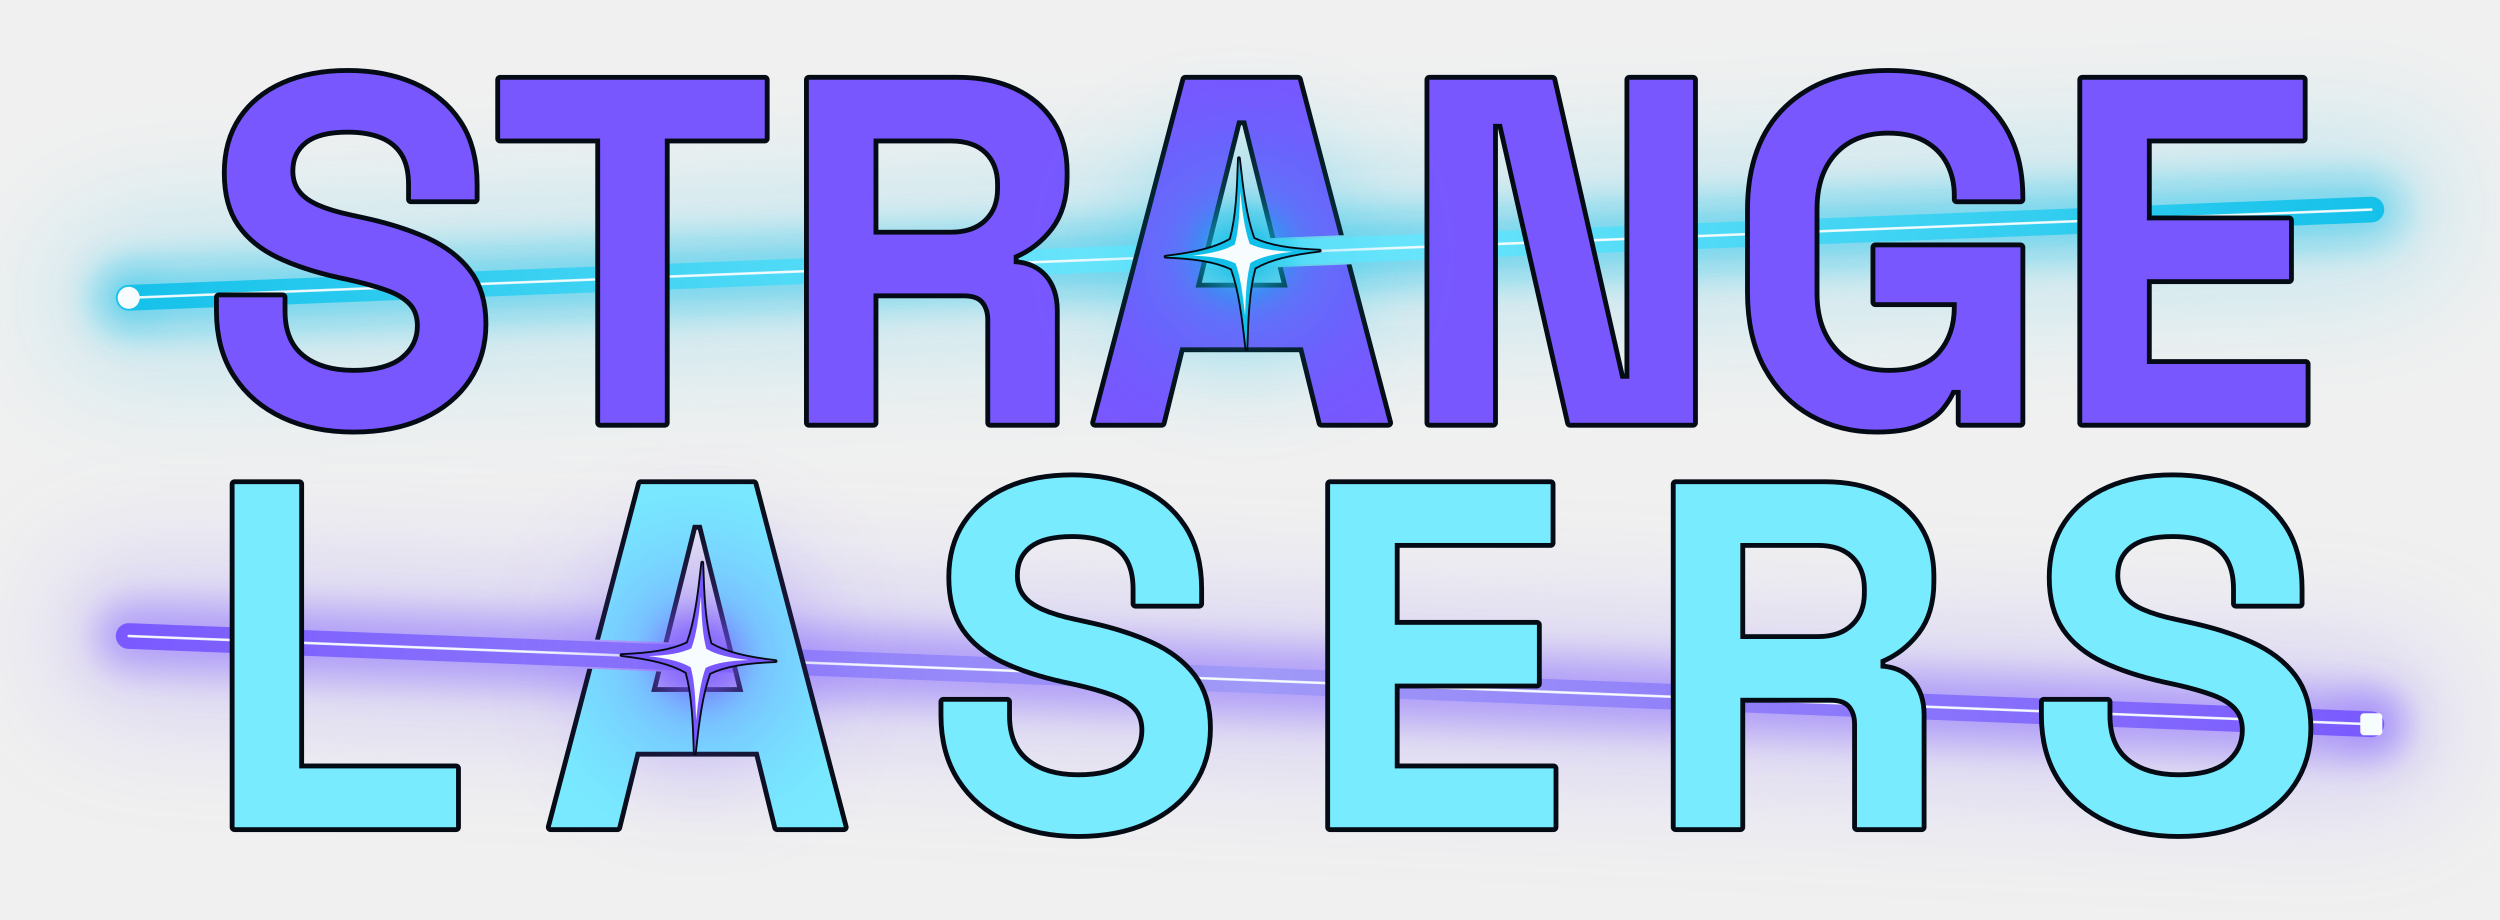
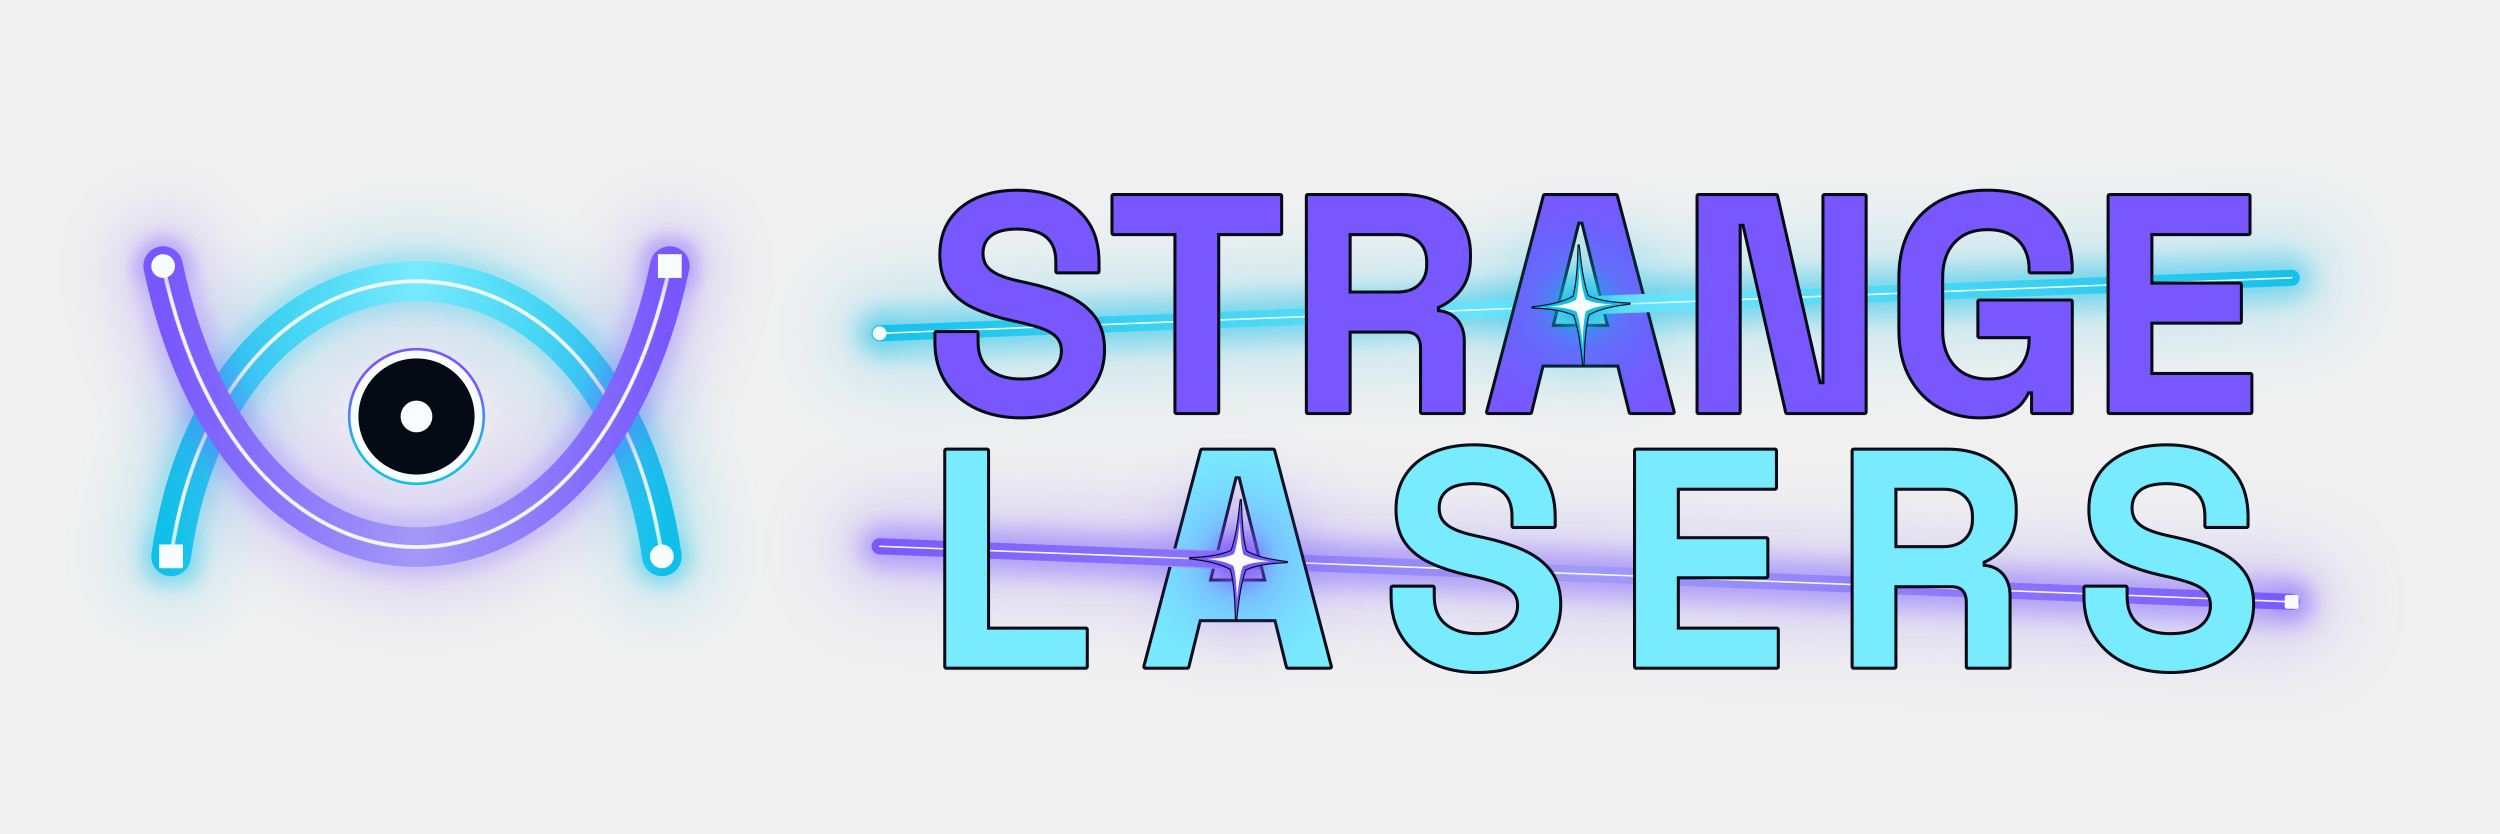
- <svg xmlns="http://www.w3.org/2000/svg" width="680" height="250" viewBox="40 15 680 250" role="img" aria-labelledby="wordmark-title wordmark-desc" version="1.1">
+ <svg xmlns="http://www.w3.org/2000/svg" viewBox="0 0 1080 360" role="img" aria-labelledby="logo-title logo-desc">
  <defs>
+     <linearGradient id="eye-edge" x1="0%" y1="0%" x2="0%" y2="100%">
+       <stop offset="0" stop-color="#7857ff" />
+       <stop offset="0.25" stop-color="#7857ff" />
+       <stop offset="0.75" stop-color="#11bfe9" />
+       <stop offset="1" stop-color="#11bfe9" />
+     </linearGradient>
+     <radialGradient id="background" cx="50%" cy="45%" r="72%">
+       <stop offset="0" stop-color="#102339" />
+       <stop offset="0.55" stop-color="#091525" />
+       <stop offset="1" stop-color="#050b14" />
+     </radialGradient>
+     <linearGradient id="corona-rear" gradientUnits="userSpaceOnUse" x1="64" y1="0" x2="448" y2="0">
+       <stop offset="0" stop-color="#11bfe9" />
+       <stop offset="0.5" stop-color="#78ebff" />
+       <stop offset="1" stop-color="#11bfe9" />
+     </linearGradient>
+     <linearGradient id="corona-front" gradientUnits="userSpaceOnUse" x1="64" y1="0" x2="448" y2="0">
+       <stop offset="0" stop-color="#7857ff" />
+       <stop offset="0.5" stop-color="#a19af7" />
+       <stop offset="1" stop-color="#7857ff" />
+     </linearGradient>
+     <filter id="corona-tight-glow" x="-30%" y="-30%" width="160%" height="160%">
+       <feGaussianBlur stdDeviation="6" />
+     </filter>
+     <filter id="corona-wide-glow" x="-40%" y="-40%" width="180%" height="180%">
+       <feGaussianBlur stdDeviation="18" />
+     </filter>
    <filter id="wide-glow" filterUnits="userSpaceOnUse" x="-100" y="-100" width="960" height="530">
      <feGaussianBlur stdDeviation="15" />
    </filter>
    <filter id="tight-glow" filterUnits="userSpaceOnUse" x="-100" y="-100" width="960" height="530">
      <feGaussianBlur stdDeviation="5" />
    </filter>
    <mask id="strange-angle-a-through-cut" maskUnits="userSpaceOnUse" x="0" y="0" width="760" height="280">
      <rect width="760" height="280" fill="white" />
      <line x1="377" y1="84.1" x2="427" y2="82.1" stroke="black" stroke-width="8" />
    </mask>
    <mask id="lasers-angle-a-through-cut" maskUnits="userSpaceOnUse" x="0" y="0" width="760" height="280">
      <rect width="760" height="280" fill="white" />
      <line x1="180" y1="192.1" x2="228" y2="194" stroke="black" stroke-width="8" />
    </mask>
    <linearGradient id="cyan-beam" gradientUnits="userSpaceOnUse" x1="60" y1="0" x2="700" y2="0">
      <stop offset="0" stop-color="#11bfe9" />
      <stop offset="0.5" stop-color="#78ebff" />
      <stop offset="1" stop-color="#11bfe9" />
    </linearGradient>
    <linearGradient id="purple-beam" gradientUnits="userSpaceOnUse" x1="60" y1="0" x2="700" y2="0">
      <stop offset="0" stop-color="#7857ff" />
      <stop offset="0.5" stop-color="#a19af7" />
      <stop offset="1" stop-color="#7857ff" />
    </linearGradient>
  </defs>
-   <g aria-hidden="true">
-     <g>
-       <g>
-         <g>
-           <line x1="75" y1="96" x2="685" y2="72" filter="url(#wide-glow)" fill="none" opacity="0.2" stroke-linecap="round" stroke-width="42" stroke="#11bfe9" />
-           <line x1="75" y1="96" x2="685" y2="72" filter="url(#tight-glow)" fill="none" opacity="0.44" stroke-linecap="round" stroke-width="18" stroke="#11bfe9" />
-           <line x1="685" y1="212" x2="75" y2="188" filter="url(#wide-glow)" fill="none" opacity="0.2" stroke-linecap="round" stroke-width="42" stroke="#7857ff" />
-           <line x1="685" y1="212" x2="75" y2="188" filter="url(#tight-glow)" fill="none" opacity="0.44" stroke-linecap="round" stroke-width="18" stroke="#7857ff" />
-           <circle cx="75" cy="96" r="8" opacity="0.22" filter="url(#tight-glow)" fill="#11bfe9" />
-           <rect x="677" y="204" width="16" height="16" rx="3" opacity="0.22" filter="url(#tight-glow)" fill="#7857ff" />
-         </g>
-       </g>
+   <g transform="translate(34 34) scale(.57)">
+     <g fill="none" stroke-linecap="round" stroke-linejoin="round">
+       <path d="M70 362C110 84 402 84 442 362" stroke="#11bfe9" stroke-width="90" opacity="0.14" filter="url(#corona-wide-glow)" />
+       <path d="M70 362C110 84 402 84 442 362" stroke="#11bfe9" stroke-width="48" opacity="0.22" filter="url(#corona-tight-glow)" />
+       <path d="M70 362C110 84 402 84 442 362" stroke="url(#corona-rear)" stroke-width="30" />
+       <path d="M70 362C110 84 402 84 442 362" stroke="#f7fdff" stroke-width="3" opacity="0.88" />
+       <path d="M70 362C110 84 402 84 442 362" stroke="#f7fdff" stroke-width="1" />
+       <path d="M64 142C124 426 388 426 448 142" stroke="#7857ff" stroke-width="90" opacity="0.14" filter="url(#corona-wide-glow)" />
+       <path d="M64 142C124 426 388 426 448 142" stroke="#7857ff" stroke-width="48" opacity="0.22" filter="url(#corona-tight-glow)" />
+       <path d="M64 142C124 426 388 426 448 142" stroke="url(#corona-front)" stroke-width="30" />
+       <path d="M64 142C124 426 388 426 448 142" stroke="#f7fdff" stroke-width="3" opacity="0.88" />
+       <path d="M64 142C124 426 388 426 448 142" stroke="#f7fdff" stroke-width="1" />
+       <circle cx="64" cy="142" r="20" fill="#7857ff" opacity="0.2" filter="url(#corona-tight-glow)" />
+       <rect x="428" y="122" width="40" height="40" rx="8" fill="#7857ff" opacity="0.2" filter="url(#corona-tight-glow)" />
+       <rect x="50" y="342" width="40" height="40" rx="8" fill="#11bfe9" opacity="0.2" filter="url(#corona-tight-glow)" />
+       <circle cx="442" cy="362" r="20" fill="#11bfe9" opacity="0.2" filter="url(#corona-tight-glow)" />
+       <circle cx="64" cy="142" r="9" fill="#f7fdff" />
+       <rect x="439" y="133" width="18" height="18" fill="#f7fdff" />
+       <rect x="61" y="353" width="18" height="18" fill="#f7fdff" />
+       <circle cx="442" cy="362" r="9" fill="#f7fdff" />
+       <circle cx="256" cy="256" r="66" fill="none" stroke="#7857ff" stroke-width="14" opacity="0.16" filter="url(#corona-wide-glow)" />
+       <circle cx="256" cy="256" r="47" fill="none" stroke="url(#eye-edge)" stroke-width="10" />
+       <circle cx="256" cy="256" r="47" fill="#050b14" stroke="#f7fdff" stroke-width="6" />
+       <circle cx="256" cy="256" r="12" fill="#f7fdff" />
    </g>
  </g>
-   <g aria-hidden="true">
-     <g>
+   <g transform="translate(305 48)">
+     <g aria-hidden="true">
      <g>
        <g>
          <g>
-             <line x1="75" y1="96" x2="685" y2="72" fill="none" stroke-linecap="round" stroke-width="7" stroke="url(#cyan-beam)" />
-             <line x1="75" y1="96" x2="685" y2="72" fill="none" opacity="0.88" stroke="#f7fdff" stroke-linecap="round" stroke-width="0.7" />
-             <line x1="75" y1="96" x2="685" y2="72" fill="none" opacity="1" stroke="#f7fdff" stroke-linecap="round" stroke-width="0.25" />
-             <circle cx="75" cy="96" r="3" fill="#f7fdff" opacity="1" />
-           </g>
-           <g>
-             <line x1="685" y1="212" x2="75" y2="188" fill="none" stroke-linecap="round" stroke-width="7" stroke="url(#purple-beam)" />
-             <line x1="685" y1="212" x2="75" y2="188" fill="none" opacity="0.88" stroke="#f7fdff" stroke-linecap="round" stroke-width="0.7" />
-             <line x1="685" y1="212" x2="75" y2="188" fill="none" opacity="1" stroke="#f7fdff" stroke-linecap="round" stroke-width="0.25" />
-             <rect x="682" y="209" width="6" height="6" rx="1" fill="#f7fdff" opacity="1" />
+             <line x1="75" y1="96" x2="685" y2="72" filter="url(#wide-glow)" fill="none" opacity="0.2" stroke-linecap="round" stroke-width="42" stroke="#11bfe9" />
+             <line x1="75" y1="96" x2="685" y2="72" filter="url(#tight-glow)" fill="none" opacity="0.44" stroke-linecap="round" stroke-width="18" stroke="#11bfe9" />
+             <line x1="685" y1="212" x2="75" y2="188" filter="url(#wide-glow)" fill="none" opacity="0.2" stroke-linecap="round" stroke-width="42" stroke="#7857ff" />
+             <line x1="685" y1="212" x2="75" y2="188" filter="url(#tight-glow)" fill="none" opacity="0.44" stroke-linecap="round" stroke-width="18" stroke="#7857ff" />
+             <circle cx="75" cy="96" r="8" opacity="0.22" filter="url(#tight-glow)" fill="#11bfe9" />
+             <rect x="677" y="204" width="16" height="16" rx="3" opacity="0.22" filter="url(#tight-glow)" fill="#7857ff" />
          </g>
        </g>
      </g>
    </g>
-   </g>
-   <g>
-     <g>
-       <g mask="url(#strange-angle-a-through-cut)">
-         <g transform="translate(95 130) scale(1.55)" stroke="#050b14" stroke-width="1.7" stroke-linejoin="round" paint-order="stroke" fill="#7857ff">
+     <g aria-hidden="true">
+       <g>
+         <g>
          <g>
            <g>
-               <g transform="translate(0 0)">
-                 <path d="M26.574 1.203c-4.644 0-8.742-.832-12.297-2.492-3.554-1.664-6.336-4.043-8.343-7.14-2.008-3.094-3.008-6.821-3.008-11.18v-2.407h11.18v2.407c0 3.613 1.117 6.324 3.351 8.129 2.238 1.804 5.277 2.707 9.117 2.707 3.899 0 6.809-.774 8.731-2.32 1.918-1.548 2.879-3.528 2.879-5.934 0-1.664-.473-3.012-1.418-4.043-.946-1.032-2.324-1.88-4.13-2.535-1.804-.66-4-1.278-6.577-1.852l-1.98-.43c-4.126-.918-7.669-2.078-10.618-3.48-2.953-1.406-5.219-3.254-6.797-5.547-1.575-2.297-2.363-5.277-2.363-8.946 0-3.671.875-6.808 2.62-9.418 1.75-2.609 4.215-4.613 7.399-6.02 3.18-1.406 6.922-2.105 11.223-2.105 4.3 0 8.125.73 11.48 2.191 3.356 1.461 5.993 3.641 7.91 6.535 1.922 2.895 2.883 6.524 2.883 10.88v2.581h-11.18v-2.582c0-2.293-.445-4.14-1.332-5.547-.89-1.402-2.168-2.437-3.828-3.093-1.664-.66-3.64-.993-5.934-.993-3.44 0-5.976.649-7.613 1.938-1.633 1.289-2.45 3.05-2.45 5.289 0 1.488.387 2.75 1.16 3.781.774 1.035 1.934 1.895 3.485 2.582 1.547.688 3.523 1.29 5.934 1.805l1.976.43c4.301.918 8.043 2.094 11.223 3.527 3.183 1.434 5.664 3.325 7.441 5.676 1.777 2.352 2.664 5.36 2.664 9.031 0 3.668-.93 6.895-2.793 9.676-1.863 2.778-4.504 4.957-7.914 6.535-3.41 1.574-7.438 2.363-12.082 2.363Z" />
-               </g>
-               <g transform="translate(50.21875 0)">
-                 <path d="M19.61 0v-49.879H2.062v-10.32h46.441v10.32H30.96V0Z" />
-               </g>
-               <g transform="translate(100.7812 0)">
-                 <path d="M5.676 0v-60.2H31.82c3.785 0 7.082.661 9.89 1.977 2.81 1.32 4.989 3.184 6.536 5.59 1.547 2.41 2.32 5.246 2.32 8.516v1.031c0 3.613-.859 6.535-2.578 8.773-1.718 2.235-3.84 3.868-6.363 4.903v1.547c2.293.113 4.07.902 5.332 2.363 1.262 1.465 1.89 3.398 1.89 5.805V0H37.497v-18.059c0-1.379-.36-2.496-1.074-3.355-.719-.86-1.907-1.29-3.57-1.29H17.027V0Zm11.351-33.023h13.59c2.696 0 4.801-.73 6.32-2.196 1.52-1.46 2.278-3.394 2.278-5.804v-.86c0-2.406-.746-4.343-2.235-5.804-1.492-1.461-3.613-2.192-6.363-2.192h-13.59Z" />
-               </g>
-               <g transform="translate(155.1406 0)">
-                 <path d="m1.547 0 15.824-60.2h19.781L52.976 0H41.281l-3.27-13.242h-21.5L13.243 0Zm17.633-23.734h16.168l-7.313-29.329h-1.547Z" />
-               </g>
-               <g transform="translate(209.6719 0)">
-                 <path d="M5.676 0v-60.2h21.586L39.215-7.737h1.55V-60.2h11.18V0H30.36L18.402-52.46h-1.547V0Z" />
-               </g>
-               <g transform="translate(267.2969 0)">
-                 <path d="M26.488 1.203c-4.129 0-7.871-.93-11.222-2.793-3.356-1.863-6.02-4.586-8-8.172-1.977-3.582-2.965-7.953-2.965-13.113v-14.45c0-7.738 2.18-13.687 6.535-17.843 4.356-4.156 10.262-6.234 17.715-6.234 7.398 0 13.117 1.96 17.16 5.89 4.039 3.927 6.062 9.243 6.062 15.954v.344h-11.18v-.688c0-2.12-.445-4.043-1.336-5.762-.887-1.722-2.219-3.082-3.996-4.086-1.778-1.004-4.016-1.508-6.71-1.508-4.012 0-7.164 1.235-9.457 3.7-2.297 2.464-3.442 5.82-3.442 10.062v14.793c0 4.183 1.145 7.554 3.442 10.105 2.293 2.55 5.504 3.824 9.629 3.824 4.129 0 7.14-1.09 9.03-3.266 1.892-2.18 2.84-4.93 2.84-8.257v-.86H26.317v-9.633h25.457V0H41.281v-5.762H39.73c-.398.973-1.043 2.008-1.933 3.098-.887 1.086-2.223 2.004-4 2.75-1.777.746-4.211 1.117-7.309 1.117Z" />
-               </g>
-               <g transform="translate(324.2344 0)">
-                 <path d="M5.676 0v-60.2h38.699v10.321H17.027v14.36H41.97v10.32H17.027v14.879h27.864V0Z" />
+               <line x1="75" y1="96" x2="685" y2="72" fill="none" stroke-linecap="round" stroke-width="7" stroke="url(#cyan-beam)" />
+               <line x1="75" y1="96" x2="685" y2="72" fill="none" opacity="0.88" stroke="#f7fdff" stroke-linecap="round" stroke-width="0.7" />
+               <line x1="75" y1="96" x2="685" y2="72" fill="none" opacity="1" stroke="#f7fdff" stroke-linecap="round" stroke-width="0.25" />
+               <circle cx="75" cy="96" r="3" fill="#f7fdff" opacity="1" />
+             </g>
+             <g>
+               <line x1="685" y1="212" x2="75" y2="188" fill="none" stroke-linecap="round" stroke-width="7" stroke="url(#purple-beam)" />
+               <line x1="685" y1="212" x2="75" y2="188" fill="none" opacity="0.88" stroke="#f7fdff" stroke-linecap="round" stroke-width="0.7" />
+               <line x1="685" y1="212" x2="75" y2="188" fill="none" opacity="1" stroke="#f7fdff" stroke-linecap="round" stroke-width="0.25" />
+               <rect x="682" y="209" width="6" height="6" rx="1" fill="#f7fdff" opacity="1" />
+             </g>
+           </g>
+         </g>
+       </g>
+     </g>
+     <g>
+       <g>
+         <g mask="url(#strange-angle-a-through-cut)">
+           <g transform="translate(95 130) scale(1.55)" stroke="#050b14" stroke-width="1.7" stroke-linejoin="round" paint-order="stroke" fill="#7857ff">
+             <g>
+               <g>
+                 <g transform="translate(0 0)">
+                   <path d="M26.574 1.203c-4.644 0-8.742-.832-12.297-2.492-3.554-1.664-6.336-4.043-8.343-7.14-2.008-3.094-3.008-6.821-3.008-11.18v-2.407h11.18v2.407c0 3.613 1.117 6.324 3.351 8.129 2.238 1.804 5.277 2.707 9.117 2.707 3.899 0 6.809-.774 8.731-2.32 1.918-1.548 2.879-3.528 2.879-5.934 0-1.664-.473-3.012-1.418-4.043-.946-1.032-2.324-1.88-4.13-2.535-1.804-.66-4-1.278-6.577-1.852l-1.98-.43c-4.126-.918-7.669-2.078-10.618-3.48-2.953-1.406-5.219-3.254-6.797-5.547-1.575-2.297-2.363-5.277-2.363-8.946 0-3.671.875-6.808 2.62-9.418 1.75-2.609 4.215-4.613 7.399-6.02 3.18-1.406 6.922-2.105 11.223-2.105 4.3 0 8.125.73 11.48 2.191 3.356 1.461 5.993 3.641 7.91 6.535 1.922 2.895 2.883 6.524 2.883 10.88v2.581h-11.18v-2.582c0-2.293-.445-4.14-1.332-5.547-.89-1.402-2.168-2.437-3.828-3.093-1.664-.66-3.64-.993-5.934-.993-3.44 0-5.976.649-7.613 1.938-1.633 1.289-2.45 3.05-2.45 5.289 0 1.488.387 2.75 1.16 3.781.774 1.035 1.934 1.895 3.485 2.582 1.547.688 3.523 1.29 5.934 1.805l1.976.43c4.301.918 8.043 2.094 11.223 3.527 3.183 1.434 5.664 3.325 7.441 5.676 1.777 2.352 2.664 5.36 2.664 9.031 0 3.668-.93 6.895-2.793 9.676-1.863 2.778-4.504 4.957-7.914 6.535-3.41 1.574-7.438 2.363-12.082 2.363Z" />
+                 </g>
+                 <g transform="translate(50.21875 0)">
+                   <path d="M19.61 0v-49.879H2.062v-10.32h46.441v10.32H30.96V0Z" />
+                 </g>
+                 <g transform="translate(100.7812 0)">
+                   <path d="M5.676 0v-60.2H31.82c3.785 0 7.082.661 9.89 1.977 2.81 1.32 4.989 3.184 6.536 5.59 1.547 2.41 2.32 5.246 2.32 8.516v1.031c0 3.613-.859 6.535-2.578 8.773-1.718 2.235-3.84 3.868-6.363 4.903v1.547c2.293.113 4.07.902 5.332 2.363 1.262 1.465 1.89 3.398 1.89 5.805V0H37.497v-18.059c0-1.379-.36-2.496-1.074-3.355-.719-.86-1.907-1.29-3.57-1.29H17.027V0Zm11.351-33.023h13.59c2.696 0 4.801-.73 6.32-2.196 1.52-1.46 2.278-3.394 2.278-5.804v-.86c0-2.406-.746-4.343-2.235-5.804-1.492-1.461-3.613-2.192-6.363-2.192h-13.59Z" />
+                 </g>
+                 <g transform="translate(155.1406 0)">
+                   <path d="m1.547 0 15.824-60.2h19.781L52.976 0H41.281l-3.27-13.242h-21.5L13.243 0Zm17.633-23.734h16.168l-7.313-29.329h-1.547Z" />
+                 </g>
+                 <g transform="translate(209.6719 0)">
+                   <path d="M5.676 0v-60.2h21.586L39.215-7.737h1.55V-60.2h11.18V0H30.36L18.402-52.46h-1.547V0Z" />
+                 </g>
+                 <g transform="translate(267.2969 0)">
+                   <path d="M26.488 1.203c-4.129 0-7.871-.93-11.222-2.793-3.356-1.863-6.02-4.586-8-8.172-1.977-3.582-2.965-7.953-2.965-13.113v-14.45c0-7.738 2.18-13.687 6.535-17.843 4.356-4.156 10.262-6.234 17.715-6.234 7.398 0 13.117 1.96 17.16 5.89 4.039 3.927 6.062 9.243 6.062 15.954v.344h-11.18v-.688c0-2.12-.445-4.043-1.336-5.762-.887-1.722-2.219-3.082-3.996-4.086-1.778-1.004-4.016-1.508-6.71-1.508-4.012 0-7.164 1.235-9.457 3.7-2.297 2.464-3.442 5.82-3.442 10.062v14.793c0 4.183 1.145 7.554 3.442 10.105 2.293 2.55 5.504 3.824 9.629 3.824 4.129 0 7.14-1.09 9.03-3.266 1.892-2.18 2.84-4.93 2.84-8.257v-.86H26.317v-9.633h25.457V0H41.281v-5.762H39.73c-.398.973-1.043 2.008-1.933 3.098-.887 1.086-2.223 2.004-4 2.75-1.777.746-4.211 1.117-7.309 1.117Z" />
+                 </g>
+                 <g transform="translate(324.2344 0)">
+                   <path d="M5.676 0v-60.2h38.699v10.321H17.027v14.36H41.97v10.32H17.027v14.879h27.864V0Z" />
+                 </g>
              </g>
            </g>
          </g>
        </g>
-       </g>
-       <g mask="url(#lasers-angle-a-through-cut)">
-         <g transform="translate(95 240) scale(1.55)" stroke="#050b14" stroke-width="1.7" stroke-linejoin="round" paint-order="stroke" fill="#78ebff">
-           <g>
+         <g mask="url(#lasers-angle-a-through-cut)">
+           <g transform="translate(95 240) scale(1.55)" stroke="#050b14" stroke-width="1.7" stroke-linejoin="round" paint-order="stroke" fill="#78ebff">
            <g>
-               <g transform="translate(0 0)">
-                 <path d="M5.676 0v-60.2h11.351v49.88h27.52V0Z" />
-               </g>
-               <g transform="translate(59.60938 0)">
-                 <path d="m1.547 0 15.824-60.2h19.781L52.976 0H41.281l-3.27-13.242h-21.5L13.243 0Zm17.633-23.734h16.168l-7.313-29.329h-1.547Z" />
-               </g>
-               <g transform="translate(127.1406 0)">
-                 <path d="M26.574 1.203c-4.644 0-8.742-.832-12.297-2.492-3.554-1.664-6.336-4.043-8.343-7.14-2.008-3.094-3.008-6.821-3.008-11.18v-2.407h11.18v2.407c0 3.613 1.117 6.324 3.351 8.129 2.238 1.804 5.277 2.707 9.117 2.707 3.899 0 6.809-.774 8.731-2.32 1.918-1.548 2.879-3.528 2.879-5.934 0-1.664-.473-3.012-1.418-4.043-.946-1.032-2.324-1.88-4.13-2.535-1.804-.66-4-1.278-6.577-1.852l-1.98-.43c-4.126-.918-7.669-2.078-10.618-3.48-2.953-1.406-5.219-3.254-6.797-5.547-1.575-2.297-2.363-5.277-2.363-8.946 0-3.671.875-6.808 2.62-9.418 1.75-2.609 4.215-4.613 7.399-6.02 3.18-1.406 6.922-2.105 11.223-2.105 4.3 0 8.125.73 11.48 2.191 3.356 1.461 5.993 3.641 7.91 6.535 1.922 2.895 2.883 6.524 2.883 10.88v2.581h-11.18v-2.582c0-2.293-.445-4.14-1.332-5.547-.89-1.402-2.168-2.437-3.828-3.093-1.664-.66-3.64-.993-5.934-.993-3.44 0-5.976.649-7.613 1.938-1.633 1.289-2.45 3.05-2.45 5.289 0 1.488.387 2.75 1.16 3.781.774 1.035 1.934 1.895 3.485 2.582 1.547.688 3.523 1.29 5.934 1.805l1.976.43c4.301.918 8.043 2.094 11.223 3.527 3.183 1.434 5.664 3.325 7.441 5.676 1.777 2.352 2.664 5.36 2.664 9.031 0 3.668-.93 6.895-2.793 9.676-1.863 2.778-4.504 4.957-7.914 6.535-3.41 1.574-7.438 2.363-12.082 2.363Z" />
-               </g>
-               <g transform="translate(192.25 0)">
-                 <path d="M5.676 0v-60.2h38.699v10.321H17.027v14.36H41.97v10.32H17.027v14.879h27.864V0Z" />
-               </g>
-               <g transform="translate(252.8906 0)">
-                 <path d="M5.676 0v-60.2H31.82c3.785 0 7.082.661 9.89 1.977 2.81 1.32 4.989 3.184 6.536 5.59 1.547 2.41 2.32 5.246 2.32 8.516v1.031c0 3.613-.859 6.535-2.578 8.773-1.718 2.235-3.84 3.868-6.363 4.903v1.547c2.293.113 4.07.902 5.332 2.363 1.262 1.465 1.89 3.398 1.89 5.805V0H37.497v-18.059c0-1.379-.36-2.496-1.074-3.355-.719-.86-1.907-1.29-3.57-1.29H17.027V0Zm11.351-33.023h13.59c2.696 0 4.801-.73 6.32-2.196 1.52-1.46 2.278-3.394 2.278-5.804v-.86c0-2.406-.746-4.343-2.235-5.804-1.492-1.461-3.613-2.192-6.363-2.192h-13.59Z" />
-               </g>
-               <g transform="translate(320.25 0)">
-                 <path d="M26.574 1.203c-4.644 0-8.742-.832-12.297-2.492-3.554-1.664-6.336-4.043-8.343-7.14-2.008-3.094-3.008-6.821-3.008-11.18v-2.407h11.18v2.407c0 3.613 1.117 6.324 3.351 8.129 2.238 1.804 5.277 2.707 9.117 2.707 3.899 0 6.809-.774 8.731-2.32 1.918-1.548 2.879-3.528 2.879-5.934 0-1.664-.473-3.012-1.418-4.043-.946-1.032-2.324-1.88-4.13-2.535-1.804-.66-4-1.278-6.577-1.852l-1.98-.43c-4.126-.918-7.669-2.078-10.618-3.48-2.953-1.406-5.219-3.254-6.797-5.547-1.575-2.297-2.363-5.277-2.363-8.946 0-3.671.875-6.808 2.62-9.418 1.75-2.609 4.215-4.613 7.399-6.02 3.18-1.406 6.922-2.105 11.223-2.105 4.3 0 8.125.73 11.48 2.191 3.356 1.461 5.993 3.641 7.91 6.535 1.922 2.895 2.883 6.524 2.883 10.88v2.581h-11.18v-2.582c0-2.293-.445-4.14-1.332-5.547-.89-1.402-2.168-2.437-3.828-3.093-1.664-.66-3.64-.993-5.934-.993-3.44 0-5.976.649-7.613 1.938-1.633 1.289-2.45 3.05-2.45 5.289 0 1.488.387 2.75 1.16 3.781.774 1.035 1.934 1.895 3.485 2.582 1.547.688 3.523 1.29 5.934 1.805l1.976.43c4.301.918 8.043 2.094 11.223 3.527 3.183 1.434 5.664 3.325 7.441 5.676 1.777 2.352 2.664 5.36 2.664 9.031 0 3.668-.93 6.895-2.793 9.676-1.863 2.778-4.504 4.957-7.914 6.535-3.41 1.574-7.438 2.363-12.082 2.363Z" />
+               <g>
+                 <g transform="translate(0 0)">
+                   <path d="M5.676 0v-60.2h11.351v49.88h27.52V0Z" />
+                 </g>
+                 <g transform="translate(59.60938 0)">
+                   <path d="m1.547 0 15.824-60.2h19.781L52.976 0H41.281l-3.27-13.242h-21.5L13.243 0Zm17.633-23.734h16.168l-7.313-29.329h-1.547Z" />
+                 </g>
+                 <g transform="translate(127.1406 0)">
+                   <path d="M26.574 1.203c-4.644 0-8.742-.832-12.297-2.492-3.554-1.664-6.336-4.043-8.343-7.14-2.008-3.094-3.008-6.821-3.008-11.18v-2.407h11.18v2.407c0 3.613 1.117 6.324 3.351 8.129 2.238 1.804 5.277 2.707 9.117 2.707 3.899 0 6.809-.774 8.731-2.32 1.918-1.548 2.879-3.528 2.879-5.934 0-1.664-.473-3.012-1.418-4.043-.946-1.032-2.324-1.88-4.13-2.535-1.804-.66-4-1.278-6.577-1.852l-1.98-.43c-4.126-.918-7.669-2.078-10.618-3.48-2.953-1.406-5.219-3.254-6.797-5.547-1.575-2.297-2.363-5.277-2.363-8.946 0-3.671.875-6.808 2.62-9.418 1.75-2.609 4.215-4.613 7.399-6.02 3.18-1.406 6.922-2.105 11.223-2.105 4.3 0 8.125.73 11.48 2.191 3.356 1.461 5.993 3.641 7.91 6.535 1.922 2.895 2.883 6.524 2.883 10.88v2.581h-11.18v-2.582c0-2.293-.445-4.14-1.332-5.547-.89-1.402-2.168-2.437-3.828-3.093-1.664-.66-3.64-.993-5.934-.993-3.44 0-5.976.649-7.613 1.938-1.633 1.289-2.45 3.05-2.45 5.289 0 1.488.387 2.75 1.16 3.781.774 1.035 1.934 1.895 3.485 2.582 1.547.688 3.523 1.29 5.934 1.805l1.976.43c4.301.918 8.043 2.094 11.223 3.527 3.183 1.434 5.664 3.325 7.441 5.676 1.777 2.352 2.664 5.36 2.664 9.031 0 3.668-.93 6.895-2.793 9.676-1.863 2.778-4.504 4.957-7.914 6.535-3.41 1.574-7.438 2.363-12.082 2.363Z" />
+                 </g>
+                 <g transform="translate(192.25 0)">
+                   <path d="M5.676 0v-60.2h38.699v10.321H17.027v14.36H41.97v10.32H17.027v14.879h27.864V0Z" />
+                 </g>
+                 <g transform="translate(252.8906 0)">
+                   <path d="M5.676 0v-60.2H31.82c3.785 0 7.082.661 9.89 1.977 2.81 1.32 4.989 3.184 6.536 5.59 1.547 2.41 2.32 5.246 2.32 8.516v1.031c0 3.613-.859 6.535-2.578 8.773-1.718 2.235-3.84 3.868-6.363 4.903v1.547c2.293.113 4.07.902 5.332 2.363 1.262 1.465 1.89 3.398 1.89 5.805V0H37.497v-18.059c0-1.379-.36-2.496-1.074-3.355-.719-.86-1.907-1.29-3.57-1.29H17.027V0Zm11.351-33.023h13.59c2.696 0 4.801-.73 6.32-2.196 1.52-1.46 2.278-3.394 2.278-5.804v-.86c0-2.406-.746-4.343-2.235-5.804-1.492-1.461-3.613-2.192-6.363-2.192h-13.59Z" />
+                 </g>
+                 <g transform="translate(320.25 0)">
+                   <path d="M26.574 1.203c-4.644 0-8.742-.832-12.297-2.492-3.554-1.664-6.336-4.043-8.343-7.14-2.008-3.094-3.008-6.821-3.008-11.18v-2.407h11.18v2.407c0 3.613 1.117 6.324 3.351 8.129 2.238 1.804 5.277 2.707 9.117 2.707 3.899 0 6.809-.774 8.731-2.32 1.918-1.548 2.879-3.528 2.879-5.934 0-1.664-.473-3.012-1.418-4.043-.946-1.032-2.324-1.88-4.13-2.535-1.804-.66-4-1.278-6.577-1.852l-1.98-.43c-4.126-.918-7.669-2.078-10.618-3.48-2.953-1.406-5.219-3.254-6.797-5.547-1.575-2.297-2.363-5.277-2.363-8.946 0-3.671.875-6.808 2.62-9.418 1.75-2.609 4.215-4.613 7.399-6.02 3.18-1.406 6.922-2.105 11.223-2.105 4.3 0 8.125.73 11.48 2.191 3.356 1.461 5.993 3.641 7.91 6.535 1.922 2.895 2.883 6.524 2.883 10.88v2.581h-11.18v-2.582c0-2.293-.445-4.14-1.332-5.547-.89-1.402-2.168-2.437-3.828-3.093-1.664-.66-3.64-.993-5.934-.993-3.44 0-5.976.649-7.613 1.938-1.633 1.289-2.45 3.05-2.45 5.289 0 1.488.387 2.75 1.16 3.781.774 1.035 1.934 1.895 3.485 2.582 1.547.688 3.523 1.29 5.934 1.805l1.976.43c4.301.918 8.043 2.094 11.223 3.527 3.183 1.434 5.664 3.325 7.441 5.676 1.777 2.352 2.664 5.36 2.664 9.031 0 3.668-.93 6.895-2.793 9.676-1.863 2.778-4.504 4.957-7.914 6.535-3.41 1.574-7.438 2.363-12.082 2.363Z" />
+                 </g>
              </g>
            </g>
          </g>
        </g>
      </g>
    </g>
-   </g>
-   <g aria-hidden="true">
-     <g>
-       <g transform="rotate(-2.253098 378 84)">
-         <g>
-           <circle cx="378" cy="84" r="27" opacity="0.4" filter="url(#wide-glow)" fill="#11bfe9" />
-           <circle cx="378" cy="84" r="11" opacity="0.78" filter="url(#tight-glow)" fill="#11bfe9" />
-           <path d="M0 -26C0.629 -16.833 1.271 -9.773 3.122 -3.972C7.473 -1.671 13.033 -0.629 21 0C13.033 0.629 7.473 1.671 3.122 3.972C1.271 9.773 0.629 16.833 0 26C-0.629 16.833 -1.271 9.773 -3.122 3.972C-7.473 1.671 -13.033 0.629 -21 0C-13.033 -0.629 -7.473 -1.671 -3.122 -3.972C-1.271 -9.773 -0.629 -16.833 0 -26Z" transform="translate(378 84)" fill="none" stroke="#050b14" stroke-width="1" stroke-linecap="round" stroke-linejoin="round" />
-           <path d="M0 -26C0.629 -16.833 1.271 -9.773 3.122 -3.972C7.473 -1.671 13.033 -0.629 21 0C13.033 0.629 7.473 1.671 3.122 3.972C1.271 9.773 0.629 16.833 0 26C-0.629 16.833 -1.271 9.773 -3.122 3.972C-7.473 1.671 -13.033 0.629 -21 0C-13.033 -0.629 -7.473 -1.671 -3.122 -3.972C-1.271 -9.773 -0.629 -16.833 0 -26Z" transform="translate(378 84)" fill="#11bfe9" opacity="1" />
-           <path d="M0 -26C0.629 -16.833 1.271 -9.773 3.122 -3.972C7.473 -1.671 13.033 -0.629 21 0C13.033 0.629 7.473 1.671 3.122 3.972C1.271 9.773 0.629 16.833 0 26C-0.629 16.833 -1.271 9.773 -3.122 3.972C-7.473 1.671 -13.033 0.629 -21 0C-13.033 -0.629 -7.473 -1.671 -3.122 -3.972C-1.271 -9.773 -0.629 -16.833 0 -26Z" transform="translate(378 84) scale(.65)" fill="#f7fdff" opacity="1" />
+     <g aria-hidden="true">
+       <g>
+         <g transform="rotate(-2.253098 378 84)">
+           <g>
+             <circle cx="378" cy="84" r="27" opacity="0.4" filter="url(#wide-glow)" fill="#11bfe9" />
+             <circle cx="378" cy="84" r="11" opacity="0.78" filter="url(#tight-glow)" fill="#11bfe9" />
+             <path d="M0 -26C0.629 -16.833 1.271 -9.773 3.122 -3.972C7.473 -1.671 13.033 -0.629 21 0C13.033 0.629 7.473 1.671 3.122 3.972C1.271 9.773 0.629 16.833 0 26C-0.629 16.833 -1.271 9.773 -3.122 3.972C-7.473 1.671 -13.033 0.629 -21 0C-13.033 -0.629 -7.473 -1.671 -3.122 -3.972C-1.271 -9.773 -0.629 -16.833 0 -26Z" transform="translate(378 84)" fill="none" stroke="#050b14" stroke-width="1" stroke-linecap="round" stroke-linejoin="round" />
+             <path d="M0 -26C0.629 -16.833 1.271 -9.773 3.122 -3.972C7.473 -1.671 13.033 -0.629 21 0C13.033 0.629 7.473 1.671 3.122 3.972C1.271 9.773 0.629 16.833 0 26C-0.629 16.833 -1.271 9.773 -3.122 3.972C-7.473 1.671 -13.033 0.629 -21 0C-13.033 -0.629 -7.473 -1.671 -3.122 -3.972C-1.271 -9.773 -0.629 -16.833 0 -26Z" transform="translate(378 84)" fill="#11bfe9" opacity="1" />
+             <path d="M0 -26C0.629 -16.833 1.271 -9.773 3.122 -3.972C7.473 -1.671 13.033 -0.629 21 0C13.033 0.629 7.473 1.671 3.122 3.972C1.271 9.773 0.629 16.833 0 26C-0.629 16.833 -1.271 9.773 -3.122 3.972C-7.473 1.671 -13.033 0.629 -21 0C-13.033 -0.629 -7.473 -1.671 -3.122 -3.972C-1.271 -9.773 -0.629 -16.833 0 -26Z" transform="translate(378 84) scale(.65)" fill="#f7fdff" opacity="1" />
+           </g>
        </g>
-       </g>
-       <g transform="rotate(2.253098 230 194)">
-         <g>
-           <circle cx="230" cy="194" r="27" opacity="0.4" filter="url(#wide-glow)" fill="#7857ff" />
-           <circle cx="230" cy="194" r="11" opacity="0.78" filter="url(#tight-glow)" fill="#7857ff" />
-           <path d="M0 -26C0.629 -16.833 1.271 -9.773 3.122 -3.972C7.473 -1.671 13.033 -0.629 21 0C13.033 0.629 7.473 1.671 3.122 3.972C1.271 9.773 0.629 16.833 0 26C-0.629 16.833 -1.271 9.773 -3.122 3.972C-7.473 1.671 -13.033 0.629 -21 0C-13.033 -0.629 -7.473 -1.671 -3.122 -3.972C-1.271 -9.773 -0.629 -16.833 0 -26Z" transform="translate(230 194)" fill="none" stroke="#050b14" stroke-width="1" stroke-linecap="round" stroke-linejoin="round" />
-           <path d="M0 -26C0.629 -16.833 1.271 -9.773 3.122 -3.972C7.473 -1.671 13.033 -0.629 21 0C13.033 0.629 7.473 1.671 3.122 3.972C1.271 9.773 0.629 16.833 0 26C-0.629 16.833 -1.271 9.773 -3.122 3.972C-7.473 1.671 -13.033 0.629 -21 0C-13.033 -0.629 -7.473 -1.671 -3.122 -3.972C-1.271 -9.773 -0.629 -16.833 0 -26Z" transform="translate(230 194)" fill="#7857ff" opacity="1" />
-           <path d="M0 -26C0.629 -16.833 1.271 -9.773 3.122 -3.972C7.473 -1.671 13.033 -0.629 21 0C13.033 0.629 7.473 1.671 3.122 3.972C1.271 9.773 0.629 16.833 0 26C-0.629 16.833 -1.271 9.773 -3.122 3.972C-7.473 1.671 -13.033 0.629 -21 0C-13.033 -0.629 -7.473 -1.671 -3.122 -3.972C-1.271 -9.773 -0.629 -16.833 0 -26Z" transform="translate(230 194) scale(.65)" fill="#f7fdff" opacity="1" />
+         <g transform="rotate(2.253098 230 194)">
+           <g>
+             <circle cx="230" cy="194" r="27" opacity="0.4" filter="url(#wide-glow)" fill="#7857ff" />
+             <circle cx="230" cy="194" r="11" opacity="0.78" filter="url(#tight-glow)" fill="#7857ff" />
+             <path d="M0 -26C0.629 -16.833 1.271 -9.773 3.122 -3.972C7.473 -1.671 13.033 -0.629 21 0C13.033 0.629 7.473 1.671 3.122 3.972C1.271 9.773 0.629 16.833 0 26C-0.629 16.833 -1.271 9.773 -3.122 3.972C-7.473 1.671 -13.033 0.629 -21 0C-13.033 -0.629 -7.473 -1.671 -3.122 -3.972C-1.271 -9.773 -0.629 -16.833 0 -26Z" transform="translate(230 194)" fill="none" stroke="#050b14" stroke-width="1" stroke-linecap="round" stroke-linejoin="round" />
+             <path d="M0 -26C0.629 -16.833 1.271 -9.773 3.122 -3.972C7.473 -1.671 13.033 -0.629 21 0C13.033 0.629 7.473 1.671 3.122 3.972C1.271 9.773 0.629 16.833 0 26C-0.629 16.833 -1.271 9.773 -3.122 3.972C-7.473 1.671 -13.033 0.629 -21 0C-13.033 -0.629 -7.473 -1.671 -3.122 -3.972C-1.271 -9.773 -0.629 -16.833 0 -26Z" transform="translate(230 194)" fill="#7857ff" opacity="1" />
+             <path d="M0 -26C0.629 -16.833 1.271 -9.773 3.122 -3.972C7.473 -1.671 13.033 -0.629 21 0C13.033 0.629 7.473 1.671 3.122 3.972C1.271 9.773 0.629 16.833 0 26C-0.629 16.833 -1.271 9.773 -3.122 3.972C-7.473 1.671 -13.033 0.629 -21 0C-13.033 -0.629 -7.473 -1.671 -3.122 -3.972C-1.271 -9.773 -0.629 -16.833 0 -26Z" transform="translate(230 194) scale(.65)" fill="#f7fdff" opacity="1" />
+           </g>
        </g>
      </g>
    </g>
  </g>
</svg>
